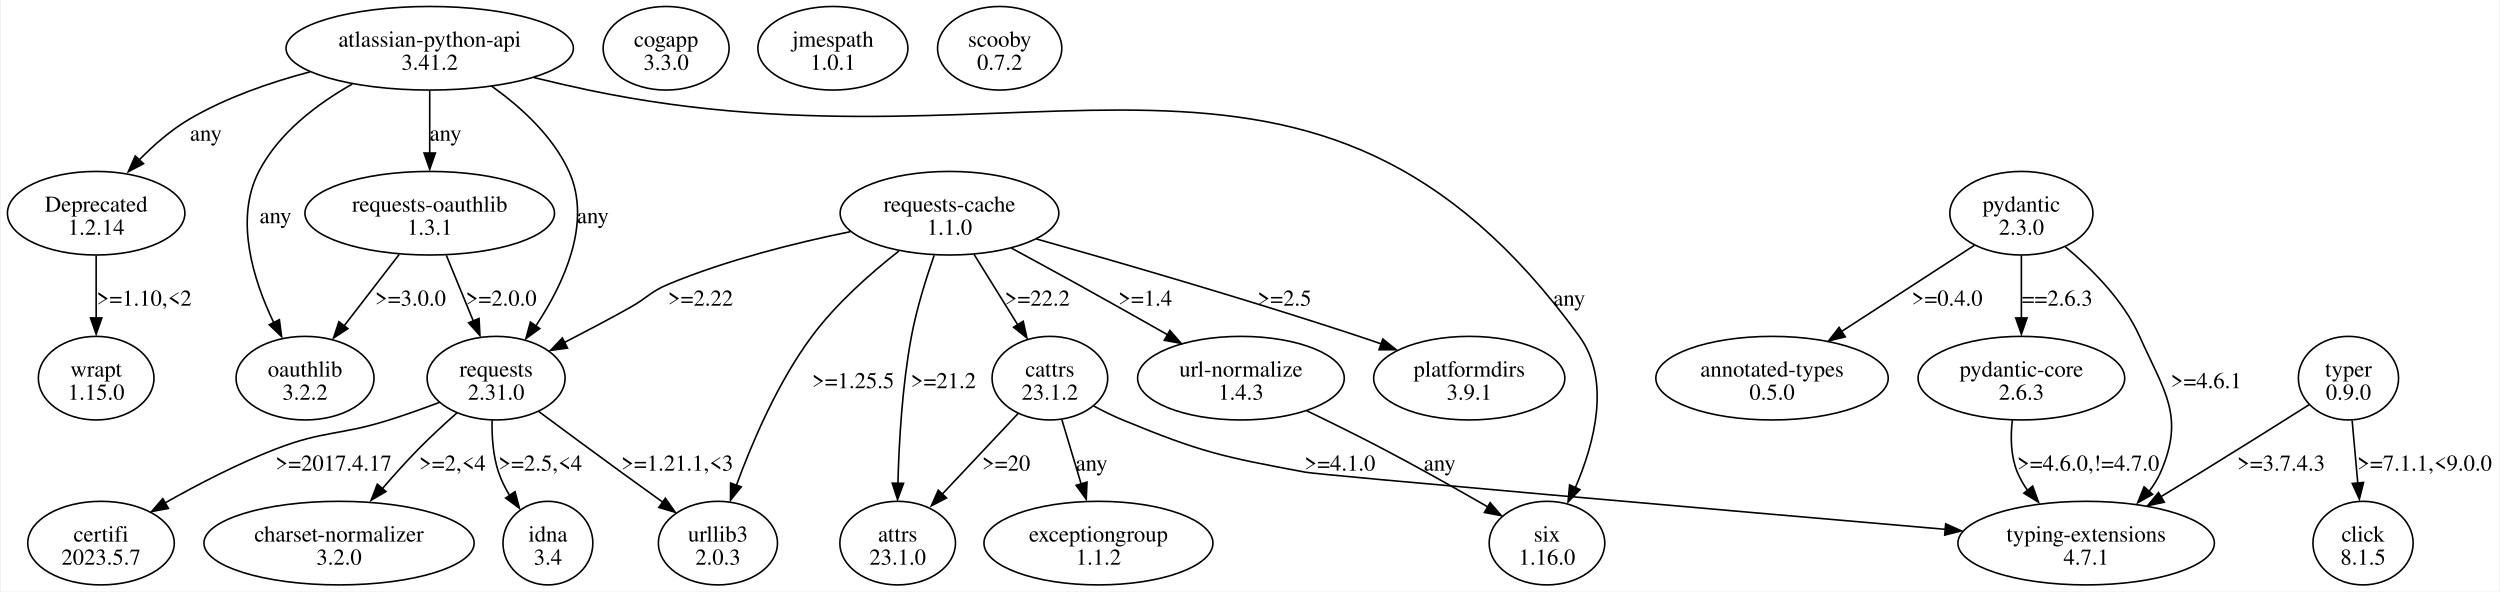
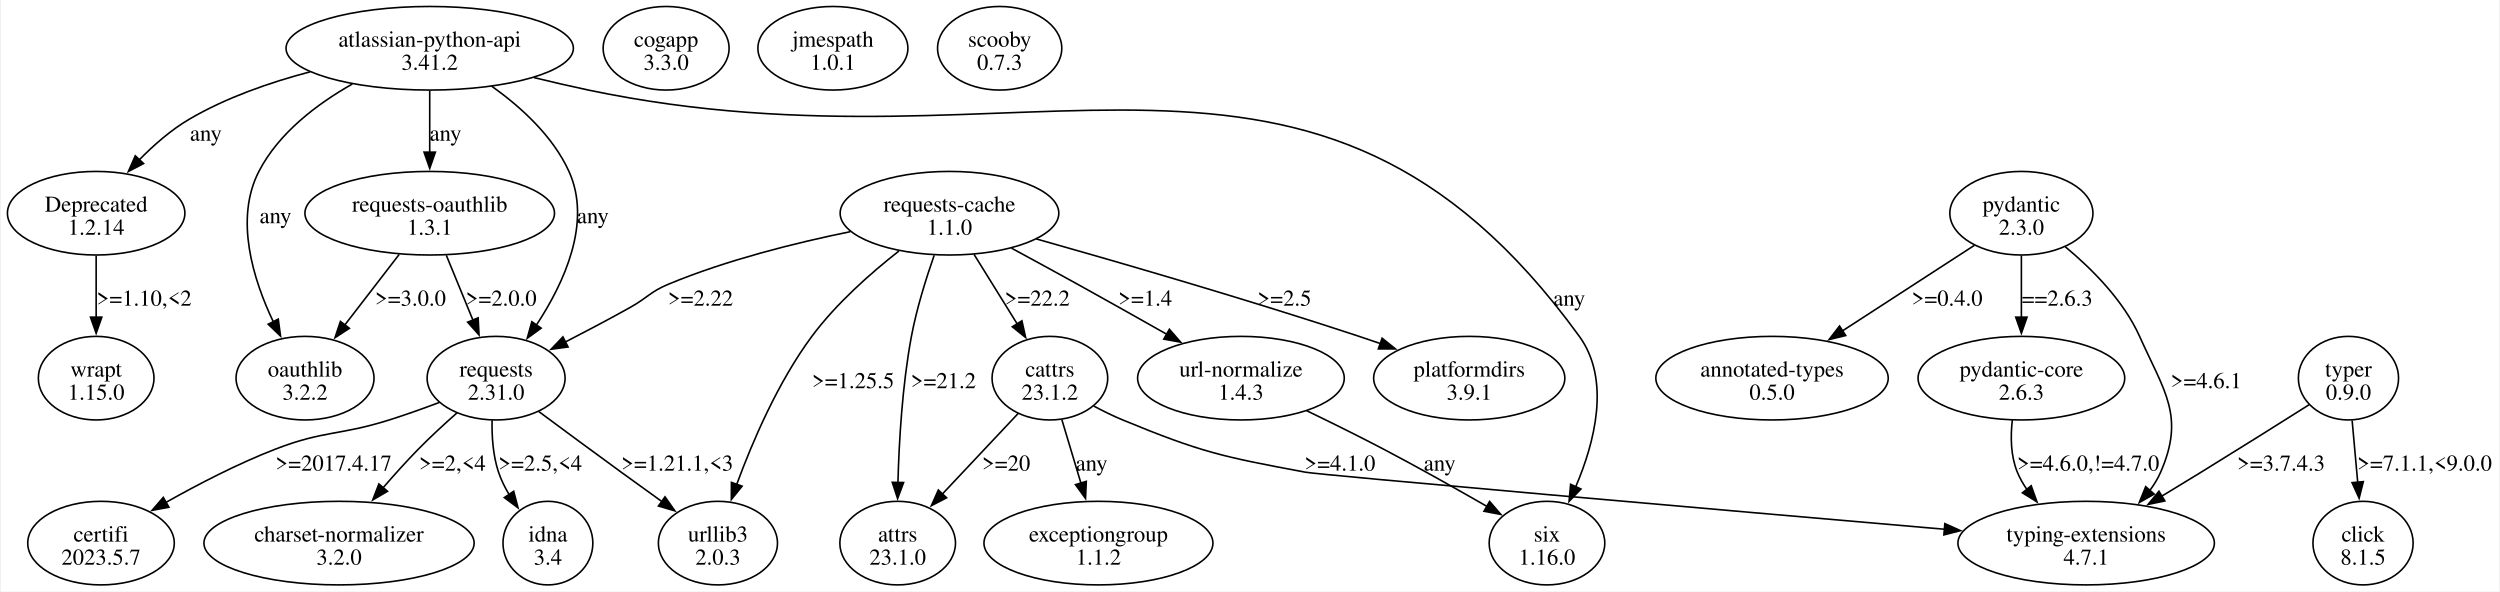
<svg xmlns="http://www.w3.org/2000/svg" width="1543pt" height="365pt" viewBox="0.00 0.00 1542.80 365.23">
  <g id="graph0" class="graph" transform="scale(1 1) rotate(0) translate(4 361.23)">
    <polygon fill="white" stroke="none" points="-4,4 -4,-361.23 1538.8,-361.23 1538.8,4 -4,4" />
    <g id="node1" class="node">
      <ellipse fill="none" stroke="black" cx="260.8" cy="-331.42" rx="88.74" ry="25.81" />
      <text text-anchor="middle" x="260.8" y="-332.37" font-family="Times,serif" font-size="14.00">atlassian-python-api</text>
      <text text-anchor="middle" x="260.8" y="-318.12" font-family="Times,serif" font-size="14.00">3.41.2</text>
    </g>
    <g id="node2" class="node">
      <ellipse fill="none" stroke="black" cx="54.8" cy="-229.55" rx="54.8" ry="25.81" />
      <text text-anchor="middle" x="54.8" y="-230.5" font-family="Times,serif" font-size="14.00">Deprecated</text>
      <text text-anchor="middle" x="54.8" y="-216.25" font-family="Times,serif" font-size="14.00">1.2.14</text>
    </g>
    <g id="edge1" class="edge">
-       <path fill="none" stroke="black" d="M186.83,-316.84C162.05,-310.32 134.97,-300.92 112.3,-287.61 100.95,-280.94 90.22,-271.52 81.16,-262.26" />
-       <polygon fill="black" stroke="black" points="84.05,-260.15 74.67,-255.22 78.93,-264.92 84.05,-260.15" />
+       <path fill="none" stroke="black" d="M186.83,-316.84C162.05,-310.32 134.97,-300.92 112.3,-287.61 101.07,-281.01 90.43,-271.71 81.44,-262.54" />
+       <polygon fill="black" stroke="black" points="84.09,-260.24 74.7,-255.33 78.97,-265.02 84.09,-260.24" />
      <text text-anchor="middle" x="122.55" y="-274.31" font-family="Times,serif" font-size="14.00">any</text>
    </g>
    <g id="node3" class="node">
      <ellipse fill="none" stroke="black" cx="301.8" cy="-127.68" rx="42.6" ry="25.81" />
      <text text-anchor="middle" x="301.8" y="-128.63" font-family="Times,serif" font-size="14.00">requests</text>
      <text text-anchor="middle" x="301.8" y="-114.38" font-family="Times,serif" font-size="14.00">2.31.0</text>
    </g>
    <g id="edge2" class="edge">
-       <path fill="none" stroke="black" d="M299.05,-308.02C317.12,-295.15 336.88,-277.19 346.8,-255.36 361.16,-223.75 343.65,-186.11 326.45,-160.12" />
-       <polygon fill="black" stroke="black" points="328.76,-158.32 320.18,-152.1 323.01,-162.31 328.76,-158.32" />
+       <path fill="none" stroke="black" d="M299.05,-308.02C317.12,-295.15 336.88,-277.19 346.8,-255.36 361.1,-223.89 343.8,-186.44 326.67,-160.46" />
+       <polygon fill="black" stroke="black" points="329.62,-158.57 321.05,-152.34 323.87,-162.56 329.62,-158.57" />
      <text text-anchor="middle" x="361.55" y="-223.37" font-family="Times,serif" font-size="14.00">any</text>
    </g>
    <g id="node4" class="node">
      <ellipse fill="none" stroke="black" cx="950.8" cy="-25.81" rx="35.71" ry="25.81" />
      <text text-anchor="middle" x="950.8" y="-26.76" font-family="Times,serif" font-size="14.00">six</text>
      <text text-anchor="middle" x="950.8" y="-12.51" font-family="Times,serif" font-size="14.00">1.16.0</text>
    </g>
    <g id="edge3" class="edge">
-       <path fill="none" stroke="black" d="M325.2,-313.31C336.37,-310.58 347.89,-307.9 358.8,-305.61 633.1,-248.02 806.22,-380.35 970.8,-153.49 990.39,-126.48 980.19,-87.68 968.37,-60.15" />
-       <polygon fill="black" stroke="black" points="971.16,-58.84 963.82,-51.2 964.79,-61.75 971.16,-58.84" />
+       <path fill="none" stroke="black" d="M325.2,-313.31C336.37,-310.58 347.89,-307.9 358.8,-305.61 633.1,-248.02 806.22,-380.35 970.8,-153.49 990.31,-126.6 980.28,-88.03 968.53,-60.52" />
+       <polygon fill="black" stroke="black" points="971.78,-59.22 964.44,-51.58 965.41,-62.13 971.78,-59.22" />
      <text text-anchor="middle" x="964.55" y="-172.44" font-family="Times,serif" font-size="14.00">any</text>
    </g>
    <g id="node5" class="node">
      <ellipse fill="none" stroke="black" cx="183.8" cy="-127.68" rx="42.6" ry="25.81" />
      <text text-anchor="middle" x="183.8" y="-128.63" font-family="Times,serif" font-size="14.00">oauthlib</text>
      <text text-anchor="middle" x="183.8" y="-114.38" font-family="Times,serif" font-size="14.00">3.2.2</text>
    </g>
    <g id="edge4" class="edge">
-       <path fill="none" stroke="black" d="M213.03,-309.36C191.22,-297.02 167.56,-279.13 155.3,-255.36 140.09,-225.87 151.79,-188.41 164.49,-161.9" />
-       <polygon fill="black" stroke="black" points="167.95,-163.81 169.35,-153.31 161.71,-160.65 167.95,-163.81" />
+       <path fill="none" stroke="black" d="M213.03,-309.36C191.22,-297.02 167.56,-279.13 155.3,-255.36 140.16,-226 151.69,-188.74 164.32,-162.25" />
+       <polygon fill="black" stroke="black" points="167.27,-164.16 168.67,-153.66 161.03,-161 167.27,-164.16" />
      <text text-anchor="middle" x="165.55" y="-223.37" font-family="Times,serif" font-size="14.00">any</text>
    </g>
    <g id="node6" class="node">
      <ellipse fill="none" stroke="black" cx="260.8" cy="-229.55" rx="77.07" ry="25.81" />
      <text text-anchor="middle" x="260.8" y="-230.5" font-family="Times,serif" font-size="14.00">requests-oauthlib</text>
      <text text-anchor="middle" x="260.8" y="-216.25" font-family="Times,serif" font-size="14.00">1.3.1</text>
    </g>
    <g id="edge5" class="edge">
-       <path fill="none" stroke="black" d="M260.8,-305.21C260.8,-293.51 260.8,-279.37 260.8,-266.56" />
-       <polygon fill="black" stroke="black" points="264.3,-266.74 260.8,-256.74 257.3,-266.74 264.3,-266.74" />
+       <path fill="none" stroke="black" d="M260.8,-305.21C260.8,-293.62 260.8,-279.65 260.8,-266.95" />
+       <polygon fill="black" stroke="black" points="264.3,-267.25 260.8,-257.25 257.3,-267.25 264.3,-267.25" />
      <text text-anchor="middle" x="270.55" y="-274.31" font-family="Times,serif" font-size="14.00">any</text>
    </g>
    <g id="node11" class="node">
      <ellipse fill="none" stroke="black" cx="54.8" cy="-127.68" rx="35.71" ry="25.81" />
      <text text-anchor="middle" x="54.8" y="-128.63" font-family="Times,serif" font-size="14.00">wrapt</text>
      <text text-anchor="middle" x="54.8" y="-114.38" font-family="Times,serif" font-size="14.00">1.15.0</text>
    </g>
    <g id="edge12" class="edge">
-       <path fill="none" stroke="black" d="M54.8,-203.35C54.8,-191.64 54.8,-177.5 54.8,-164.69" />
-       <polygon fill="black" stroke="black" points="58.3,-164.87 54.8,-154.87 51.3,-164.87 58.3,-164.87" />
+       <path fill="none" stroke="black" d="M54.8,-203.35C54.8,-191.75 54.8,-177.79 54.8,-165.08" />
+       <polygon fill="black" stroke="black" points="58.3,-165.38 54.8,-155.38 51.3,-165.38 58.3,-165.38" />
      <text text-anchor="middle" x="84.43" y="-172.44" font-family="Times,serif" font-size="14.00">&gt;=1.10,&lt;2</text>
    </g>
    <g id="node7" class="node">
      <ellipse fill="none" stroke="black" cx="204.8" cy="-25.81" rx="83.44" ry="25.81" />
      <text text-anchor="middle" x="204.8" y="-26.76" font-family="Times,serif" font-size="14.00">charset-normalizer</text>
      <text text-anchor="middle" x="204.8" y="-12.51" font-family="Times,serif" font-size="14.00">3.2.0</text>
    </g>
    <g id="edge8" class="edge">
-       <path fill="none" stroke="black" d="M277.79,-106.38C269.94,-99.45 261.31,-91.52 253.8,-83.87 246.33,-76.26 238.65,-67.7 231.64,-59.57" />
-       <polygon fill="black" stroke="black" points="233.76,-57.67 224.62,-52.31 228.43,-62.2 233.76,-57.67" />
+       <path fill="none" stroke="black" d="M277.79,-106.38C269.94,-99.45 261.31,-91.52 253.8,-83.87 246.41,-76.34 238.81,-67.88 231.86,-59.83" />
+       <polygon fill="black" stroke="black" points="234.74,-57.82 225.6,-52.47 229.41,-62.35 234.74,-57.82" />
      <text text-anchor="middle" x="274.8" y="-70.57" font-family="Times,serif" font-size="14.00">&gt;=2,&lt;4</text>
    </g>
    <g id="node8" class="node">
      <ellipse fill="none" stroke="black" cx="333.8" cy="-25.81" rx="27.75" ry="25.81" />
      <text text-anchor="middle" x="333.8" y="-26.76" font-family="Times,serif" font-size="14.00">idna</text>
      <text text-anchor="middle" x="333.8" y="-12.51" font-family="Times,serif" font-size="14.00">3.4</text>
    </g>
    <g id="edge9" class="edge">
-       <path fill="none" stroke="black" d="M299.32,-101.69C299.11,-91.51 299.91,-79.77 303.3,-69.62 304.95,-64.69 307.38,-59.83 310.15,-55.25" />
-       <polygon fill="black" stroke="black" points="313.49,-57.58 316.21,-47.34 307.69,-53.65 313.49,-57.58" />
+       <path fill="none" stroke="black" d="M299.32,-101.69C299.11,-91.51 299.91,-79.77 303.3,-69.62 304.91,-64.82 307.25,-60.08 309.94,-55.62" />
+       <polygon fill="black" stroke="black" points="312.66,-57.84 315.36,-47.59 306.86,-53.92 312.66,-57.84" />
      <text text-anchor="middle" x="329.05" y="-70.57" font-family="Times,serif" font-size="14.00">&gt;=2.5,&lt;4</text>
    </g>
    <g id="node9" class="node">
      <ellipse fill="none" stroke="black" cx="438.8" cy="-25.81" rx="36.77" ry="25.81" />
      <text text-anchor="middle" x="438.8" y="-26.76" font-family="Times,serif" font-size="14.00">urllib3</text>
      <text text-anchor="middle" x="438.8" y="-12.51" font-family="Times,serif" font-size="14.00">2.0.3</text>
    </g>
    <g id="edge10" class="edge">
-       <path fill="none" stroke="black" d="M328.19,-107.04C343.08,-95.99 362.06,-81.98 379.05,-69.62 387.31,-63.61 396.25,-57.17 404.63,-51.16" />
-       <polygon fill="black" stroke="black" points="406.35,-53.52 412.45,-44.85 402.28,-47.82 406.35,-53.52" />
+       <path fill="none" stroke="black" d="M328.19,-107.04C343.08,-95.99 362.06,-81.98 379.05,-69.62 387.14,-63.74 395.87,-57.45 404.09,-51.55" />
+       <polygon fill="black" stroke="black" points="406.12,-54.4 412.22,-45.73 402.05,-48.71 406.12,-54.4" />
      <text text-anchor="middle" x="413.68" y="-70.57" font-family="Times,serif" font-size="14.00">&gt;=1.21.1,&lt;3</text>
    </g>
    <g id="node10" class="node">
      <ellipse fill="none" stroke="black" cx="57.8" cy="-25.81" rx="45.25" ry="25.81" />
      <text text-anchor="middle" x="57.8" y="-26.76" font-family="Times,serif" font-size="14.00">certifi</text>
      <text text-anchor="middle" x="57.8" y="-12.51" font-family="Times,serif" font-size="14.00">2023.5.7</text>
    </g>
    <g id="edge11" class="edge">
-       <path fill="none" stroke="black" d="M266.77,-112.7C256.83,-108.96 245.96,-105.07 235.8,-101.87 205.06,-92.18 195.61,-95.49 165.55,-83.87 142.14,-74.82 117.29,-61.91 97.37,-50.65" />
-       <polygon fill="black" stroke="black" points="99.42,-47.23 89.01,-45.29 95.94,-53.3 99.42,-47.23" />
+       <path fill="none" stroke="black" d="M266.77,-112.7C256.83,-108.96 245.96,-105.07 235.8,-101.87 205.06,-92.18 195.61,-95.49 165.55,-83.87 142.35,-74.9 117.74,-62.14 97.91,-50.96" />
+       <polygon fill="black" stroke="black" points="99.74,-47.97 89.32,-46.04 96.26,-54.05 99.74,-47.97" />
      <text text-anchor="middle" x="201.43" y="-70.57" font-family="Times,serif" font-size="14.00">&gt;=2017.4.17</text>
    </g>
    <g id="edge7" class="edge">
-       <path fill="none" stroke="black" d="M271.04,-203.6C276.11,-191.27 282.3,-176.18 287.79,-162.79" />
-       <polygon fill="black" stroke="black" points="291.27,-164.54 291.83,-153.96 284.8,-161.88 291.27,-164.54" />
+       <path fill="none" stroke="black" d="M271.04,-203.6C276.01,-191.51 282.06,-176.77 287.47,-163.58" />
+       <polygon fill="black" stroke="black" points="290.7,-164.94 291.26,-154.36 284.22,-162.28 290.7,-164.94" />
      <text text-anchor="middle" x="304.93" y="-172.44" font-family="Times,serif" font-size="14.00">&gt;=2.0.0</text>
    </g>
    <g id="edge6" class="edge">
-       <path fill="none" stroke="black" d="M241.96,-204.12C231.71,-190.82 218.92,-174.23 207.95,-160" />
-       <polygon fill="black" stroke="black" points="210.26,-158.27 201.39,-152.49 204.72,-162.54 210.26,-158.27" />
+       <path fill="none" stroke="black" d="M241.96,-204.12C231.81,-190.95 219.16,-174.54 208.26,-160.4" />
+       <polygon fill="black" stroke="black" points="211.19,-158.47 202.31,-152.69 205.65,-162.74 211.19,-158.47" />
      <text text-anchor="middle" x="248.93" y="-172.44" font-family="Times,serif" font-size="14.00">&gt;=3.0.0</text>
    </g>
    <g id="node12" class="node">
      <ellipse fill="none" stroke="black" cx="406.8" cy="-331.42" rx="38.89" ry="25.81" />
      <text text-anchor="middle" x="406.8" y="-332.37" font-family="Times,serif" font-size="14.00">cogapp</text>
      <text text-anchor="middle" x="406.8" y="-318.12" font-family="Times,serif" font-size="14.00">3.3.0</text>
    </g>
    <g id="node13" class="node">
      <ellipse fill="none" stroke="black" cx="509.8" cy="-331.42" rx="46.32" ry="25.81" />
      <text text-anchor="middle" x="509.8" y="-332.37" font-family="Times,serif" font-size="14.00">jmespath</text>
      <text text-anchor="middle" x="509.8" y="-318.12" font-family="Times,serif" font-size="14.00">1.0.1</text>
    </g>
    <g id="node14" class="node">
      <ellipse fill="none" stroke="black" cx="1243.8" cy="-229.55" rx="44.19" ry="25.81" />
      <text text-anchor="middle" x="1243.8" y="-230.5" font-family="Times,serif" font-size="14.00">pydantic</text>
      <text text-anchor="middle" x="1243.8" y="-216.25" font-family="Times,serif" font-size="14.00">2.3.0</text>
    </g>
    <g id="node15" class="node">
      <ellipse fill="none" stroke="black" cx="1089.8" cy="-127.68" rx="71.77" ry="25.81" />
      <text text-anchor="middle" x="1089.8" y="-128.63" font-family="Times,serif" font-size="14.00">annotated-types</text>
      <text text-anchor="middle" x="1089.8" y="-114.38" font-family="Times,serif" font-size="14.00">0.5.0</text>
    </g>
    <g id="edge13" class="edge">
-       <path fill="none" stroke="black" d="M1214.83,-209.76C1191.69,-194.75 1158.9,-173.49 1132.7,-156.5" />
-       <polygon fill="black" stroke="black" points="1135.03,-153.19 1124.74,-150.69 1131.22,-159.06 1135.03,-153.19" />
+       <path fill="none" stroke="black" d="M1214.83,-209.76C1191.89,-194.88 1159.47,-173.86 1133.39,-156.95" />
+       <polygon fill="black" stroke="black" points="1135.3,-154.01 1125.01,-151.51 1131.49,-159.89 1135.3,-154.01" />
      <text text-anchor="middle" x="1197.93" y="-172.44" font-family="Times,serif" font-size="14.00">&gt;=0.4.0</text>
    </g>
    <g id="node16" class="node">
      <ellipse fill="none" stroke="black" cx="1243.8" cy="-127.68" rx="63.82" ry="25.81" />
      <text text-anchor="middle" x="1243.8" y="-128.63" font-family="Times,serif" font-size="14.00">pydantic-core</text>
      <text text-anchor="middle" x="1243.8" y="-114.38" font-family="Times,serif" font-size="14.00">2.6.3</text>
    </g>
    <g id="edge14" class="edge">
-       <path fill="none" stroke="black" d="M1243.8,-203.35C1243.8,-191.64 1243.8,-177.5 1243.8,-164.69" />
-       <polygon fill="black" stroke="black" points="1247.3,-164.87 1243.8,-154.87 1240.3,-164.87 1247.3,-164.87" />
+       <path fill="none" stroke="black" d="M1243.8,-203.35C1243.8,-191.75 1243.8,-177.79 1243.8,-165.08" />
+       <polygon fill="black" stroke="black" points="1247.3,-165.38 1243.8,-155.38 1240.3,-165.38 1247.3,-165.38" />
      <text text-anchor="middle" x="1265.93" y="-172.44" font-family="Times,serif" font-size="14.00">==2.6.3</text>
    </g>
    <g id="node17" class="node">
      <ellipse fill="none" stroke="black" cx="1283.8" cy="-25.81" rx="79.2" ry="25.81" />
      <text text-anchor="middle" x="1283.8" y="-26.76" font-family="Times,serif" font-size="14.00">typing-extensions</text>
      <text text-anchor="middle" x="1283.8" y="-12.51" font-family="Times,serif" font-size="14.00">4.7.1</text>
    </g>
    <g id="edge15" class="edge">
-       <path fill="none" stroke="black" d="M1270.94,-208.79C1287.29,-195.23 1306.82,-175.71 1316.8,-153.49 1332.25,-119.08 1344.86,-104.2 1329.8,-69.62 1327.99,-65.46 1325.55,-61.51 1322.73,-57.83" />
-       <polygon fill="black" stroke="black" points="1324.84,-55.93 1315.61,-50.73 1319.58,-60.55 1324.84,-55.93" />
+       <path fill="none" stroke="black" d="M1270.94,-208.79C1287.29,-195.23 1306.82,-175.71 1316.8,-153.49 1332.25,-119.08 1344.86,-104.2 1329.8,-69.62 1328.04,-65.57 1325.68,-61.73 1322.97,-58.14" />
+       <polygon fill="black" stroke="black" points="1325.82,-56.09 1316.6,-50.87 1320.56,-60.7 1325.82,-56.09" />
      <text text-anchor="middle" x="1357.93" y="-121.5" font-family="Times,serif" font-size="14.00">&gt;=4.6.1</text>
    </g>
    <g id="edge16" class="edge">
-       <path fill="none" stroke="black" d="M1238.2,-101.73C1237.02,-91.44 1237.18,-79.61 1241.3,-69.62 1242.92,-65.7 1245.08,-61.95 1247.58,-58.41" />
-       <polygon fill="black" stroke="black" points="1250.77,-61.05 1254.38,-51.09 1245.34,-56.63 1250.77,-61.05" />
+       <path fill="none" stroke="black" d="M1238.2,-101.73C1237.02,-91.44 1237.18,-79.61 1241.3,-69.62 1242.82,-65.92 1244.84,-62.38 1247.16,-59.02" />
+       <polygon fill="black" stroke="black" points="1249.86,-61.25 1253.43,-51.27 1244.42,-56.85 1249.86,-61.25" />
      <text text-anchor="middle" x="1285.05" y="-70.57" font-family="Times,serif" font-size="14.00">&gt;=4.6.0,!=4.7.0</text>
    </g>
    <g id="node18" class="node">
      <ellipse fill="none" stroke="black" cx="581.8" cy="-229.55" rx="67.53" ry="25.81" />
      <text text-anchor="middle" x="581.8" y="-230.5" font-family="Times,serif" font-size="14.00">requests-cache</text>
      <text text-anchor="middle" x="581.8" y="-216.25" font-family="Times,serif" font-size="14.00">1.1.0</text>
    </g>
    <g id="edge20" class="edge">
-       <path fill="none" stroke="black" d="M520.54,-218.15C486.66,-211.25 444.26,-200.67 408.3,-185.74 397.02,-181.05 395.46,-177.46 384.8,-171.49 371.73,-164.16 357.27,-156.55 344.14,-149.8" />
-       <polygon fill="black" stroke="black" points="345.9,-146.26 335.4,-144.84 342.72,-152.5 345.9,-146.26" />
+       <path fill="none" stroke="black" d="M520.54,-218.15C486.66,-211.25 444.26,-200.67 408.3,-185.74 397.02,-181.05 395.46,-177.46 384.8,-171.49 371.85,-164.23 357.55,-156.7 344.52,-150" />
+       <polygon fill="black" stroke="black" points="346.24,-146.95 335.75,-145.52 343.06,-153.19 346.24,-146.95" />
      <text text-anchor="middle" x="428.05" y="-172.44" font-family="Times,serif" font-size="14.00">&gt;=2.22</text>
    </g>
    <g id="edge22" class="edge">
-       <path fill="none" stroke="black" d="M550.56,-206.19C533.07,-192.49 511.82,-173.72 496.8,-153.49 475.8,-125.19 459.92,-88.08 450.14,-61.35" />
-       <polygon fill="black" stroke="black" points="453.21,-60.55 446.56,-52.3 446.61,-62.9 453.21,-60.55" />
+       <path fill="none" stroke="black" d="M550.56,-206.19C533.07,-192.49 511.82,-173.72 496.8,-153.49 475.99,-125.44 460.21,-88.74 450.4,-62.06" />
+       <polygon fill="black" stroke="black" points="453.72,-60.97 447.07,-52.73 447.13,-63.32 453.72,-60.97" />
      <text text-anchor="middle" x="522.3" y="-121.5" font-family="Times,serif" font-size="14.00">&gt;=1.25.5</text>
    </g>
    <g id="node19" class="node">
      <ellipse fill="none" stroke="black" cx="549.8" cy="-25.81" rx="35.71" ry="25.81" />
      <text text-anchor="middle" x="549.8" y="-26.76" font-family="Times,serif" font-size="14.00">attrs</text>
      <text text-anchor="middle" x="549.8" y="-12.51" font-family="Times,serif" font-size="14.00">23.1.0</text>
    </g>
    <g id="edge17" class="edge">
-       <path fill="none" stroke="black" d="M572.35,-203.56C567.3,-189.14 561.49,-170.53 558.3,-153.49 552.61,-123.1 550.6,-87.99 549.95,-62.45" />
-       <polygon fill="black" stroke="black" points="553.44,-62.72 549.74,-52.79 546.44,-62.85 553.44,-62.72" />
+       <path fill="none" stroke="black" d="M572.35,-203.56C567.3,-189.14 561.49,-170.53 558.3,-153.49 552.66,-123.38 550.64,-88.62 549.97,-63.14" />
+       <polygon fill="black" stroke="black" points="553.47,-63.23 549.77,-53.3 546.47,-63.37 553.47,-63.23" />
      <text text-anchor="middle" x="578.05" y="-121.5" font-family="Times,serif" font-size="14.00">&gt;=21.2</text>
    </g>
    <g id="node20" class="node">
      <ellipse fill="none" stroke="black" cx="643.8" cy="-127.68" rx="35.71" ry="25.81" />
      <text text-anchor="middle" x="643.8" y="-128.63" font-family="Times,serif" font-size="14.00">cattrs</text>
      <text text-anchor="middle" x="643.8" y="-114.38" font-family="Times,serif" font-size="14.00">23.1.2</text>
    </g>
    <g id="edge18" class="edge">
-       <path fill="none" stroke="black" d="M596.97,-204.12C605.07,-191.07 615.13,-174.86 623.86,-160.8" />
-       <polygon fill="black" stroke="black" points="627.34,-162.83 629.64,-152.49 621.39,-159.14 627.34,-162.83" />
+       <path fill="none" stroke="black" d="M596.97,-204.12C604.99,-191.2 614.94,-175.17 623.6,-161.21" />
+       <polygon fill="black" stroke="black" points="626.54,-163.12 628.84,-152.77 620.59,-159.42 626.54,-163.12" />
      <text text-anchor="middle" x="636.05" y="-172.44" font-family="Times,serif" font-size="14.00">&gt;=22.2</text>
    </g>
    <g id="node21" class="node">
      <ellipse fill="none" stroke="black" cx="902.8" cy="-127.68" rx="59.04" ry="25.81" />
      <text text-anchor="middle" x="902.8" y="-128.63" font-family="Times,serif" font-size="14.00">platformdirs</text>
      <text text-anchor="middle" x="902.8" y="-114.38" font-family="Times,serif" font-size="14.00">3.9.1</text>
    </g>
    <g id="edge19" class="edge">
-       <path fill="none" stroke="black" d="M635.4,-213.68C686.82,-199.17 766.5,-176.05 834.8,-153.49 839.28,-152.01 843.92,-150.42 848.56,-148.81" />
-       <polygon fill="black" stroke="black" points="849.42,-151.86 857.68,-145.22 847.08,-145.26 849.42,-151.86" />
+       <path fill="none" stroke="black" d="M635.4,-213.68C686.82,-199.17 766.5,-176.05 834.8,-153.49 839.16,-152.05 843.67,-150.51 848.18,-148.94" />
+       <polygon fill="black" stroke="black" points="848.99,-152.36 857.25,-145.73 846.66,-145.76 848.99,-152.36" />
      <text text-anchor="middle" x="788.68" y="-172.44" font-family="Times,serif" font-size="14.00">&gt;=2.5</text>
    </g>
    <g id="node22" class="node">
      <ellipse fill="none" stroke="black" cx="761.8" cy="-127.68" rx="63.82" ry="25.81" />
      <text text-anchor="middle" x="761.8" y="-128.63" font-family="Times,serif" font-size="14.00">url-normalize</text>
      <text text-anchor="middle" x="761.8" y="-114.38" font-family="Times,serif" font-size="14.00">1.4.3</text>
    </g>
    <g id="edge21" class="edge">
-       <path fill="none" stroke="black" d="M620.05,-208C633.01,-200.98 647.56,-193.06 660.8,-185.74 679.09,-175.62 699.15,-164.33 716.54,-154.47" />
-       <polygon fill="black" stroke="black" points="717.92,-157.15 724.89,-149.17 714.47,-151.06 717.92,-157.15" />
+       <path fill="none" stroke="black" d="M620.05,-208C633.01,-200.98 647.56,-193.06 660.8,-185.74 678.92,-175.71 698.78,-164.53 716.05,-154.75" />
+       <polygon fill="black" stroke="black" points="717.61,-157.89 724.58,-149.91 714.15,-151.8 717.61,-157.89" />
      <text text-anchor="middle" x="702.68" y="-172.44" font-family="Times,serif" font-size="14.00">&gt;=1.4</text>
    </g>
    <g id="edge26" class="edge">
-       <path fill="none" stroke="black" d="M670.92,-110.45C676.71,-107.35 682.86,-104.32 688.8,-101.87 736.98,-81.99 750.31,-79.13 801.55,-69.62 811.14,-67.84 1060.63,-46.11 1196.89,-34.31" />
-       <polygon fill="black" stroke="black" points="1197.04,-37.73 1206.7,-33.38 1196.44,-30.75 1197.04,-37.73" />
+       <path fill="none" stroke="black" d="M670.92,-110.45C676.71,-107.35 682.86,-104.32 688.8,-101.87 736.98,-81.99 750.31,-79.13 801.55,-69.62 811.13,-67.84 1060.13,-46.15 1196.48,-34.35" />
+       <polygon fill="black" stroke="black" points="1196.53,-37.86 1206.2,-33.51 1195.93,-30.88 1196.53,-37.86" />
      <text text-anchor="middle" x="822.93" y="-70.57" font-family="Times,serif" font-size="14.00">&gt;=4.1.0</text>
    </g>
    <g id="edge24" class="edge">
-       <path fill="none" stroke="black" d="M624.32,-105.99C610.55,-91.35 591.91,-71.55 576.72,-55.41" />
-       <polygon fill="black" stroke="black" points="579.98,-53.7 570.58,-48.82 574.88,-58.5 579.98,-53.7" />
+       <path fill="none" stroke="black" d="M624.32,-105.99C610.68,-91.49 592.25,-71.91 577.14,-55.85" />
+       <polygon fill="black" stroke="black" points="580.02,-53.8 570.61,-48.92 574.92,-58.6 580.02,-53.8" />
      <text text-anchor="middle" x="616.8" y="-70.57" font-family="Times,serif" font-size="14.00">&gt;=20</text>
    </g>
    <g id="node23" class="node">
      <ellipse fill="none" stroke="black" cx="673.8" cy="-25.81" rx="70.71" ry="25.81" />
      <text text-anchor="middle" x="673.8" y="-26.76" font-family="Times,serif" font-size="14.00">exceptiongroup</text>
      <text text-anchor="middle" x="673.8" y="-12.51" font-family="Times,serif" font-size="14.00">1.1.2</text>
    </g>
    <g id="edge25" class="edge">
-       <path fill="none" stroke="black" d="M651.22,-101.99C654.83,-89.96 659.24,-75.27 663.2,-62.08" />
-       <polygon fill="black" stroke="black" points="666.74,-63.49 666.26,-52.91 660.03,-61.48 666.74,-63.49" />
+       <path fill="none" stroke="black" d="M651.22,-101.99C654.76,-90.2 659.07,-75.85 662.97,-62.87" />
+       <polygon fill="black" stroke="black" points="666.3,-63.94 665.83,-53.36 659.6,-61.93 666.3,-63.94" />
      <text text-anchor="middle" x="669.55" y="-70.57" font-family="Times,serif" font-size="14.00">any</text>
    </g>
    <g id="edge23" class="edge">
-       <path fill="none" stroke="black" d="M802.37,-107.59C817.37,-100.36 834.46,-91.92 849.8,-83.87 871.36,-72.55 895.09,-59.19 914.13,-48.25" />
-       <polygon fill="black" stroke="black" points="915.71,-50.8 922.62,-42.77 912.21,-44.74 915.71,-50.8" />
+       <path fill="none" stroke="black" d="M802.37,-107.59C817.37,-100.36 834.46,-91.92 849.8,-83.87 871.26,-72.6 894.87,-59.31 913.86,-48.4" />
+       <polygon fill="black" stroke="black" points="915.39,-51.56 922.31,-43.52 911.89,-45.49 915.39,-51.56" />
      <text text-anchor="middle" x="884.55" y="-70.57" font-family="Times,serif" font-size="14.00">any</text>
    </g>
    <g id="node24" class="node">
      <ellipse fill="none" stroke="black" cx="612.8" cy="-331.42" rx="38.36" ry="25.81" />
      <text text-anchor="middle" x="612.8" y="-332.37" font-family="Times,serif" font-size="14.00">scooby</text>
-       <text text-anchor="middle" x="612.8" y="-318.12" font-family="Times,serif" font-size="14.00">0.7.2</text>
+       <text text-anchor="middle" x="612.8" y="-318.12" font-family="Times,serif" font-size="14.00">0.7.3</text>
    </g>
    <g id="node25" class="node">
      <ellipse fill="none" stroke="black" cx="1445.8" cy="-127.68" rx="30.94" ry="25.81" />
      <text text-anchor="middle" x="1445.8" y="-128.63" font-family="Times,serif" font-size="14.00">typer</text>
      <text text-anchor="middle" x="1445.8" y="-114.38" font-family="Times,serif" font-size="14.00">0.9.0</text>
    </g>
    <g id="edge28" class="edge">
-       <path fill="none" stroke="black" d="M1421.54,-111.31C1403.25,-99.75 1377.52,-83.59 1354.8,-69.62 1346.78,-64.69 1338.23,-59.48 1329.94,-54.47" />
-       <polygon fill="black" stroke="black" points="1332.1,-51.08 1321.73,-48.91 1328.48,-57.07 1332.1,-51.08" />
+       <path fill="none" stroke="black" d="M1421.54,-111.31C1403.25,-99.75 1377.52,-83.59 1354.8,-69.62 1346.96,-64.79 1338.6,-59.71 1330.47,-54.79" />
+       <polygon fill="black" stroke="black" points="1332.39,-51.86 1322.02,-49.69 1328.77,-57.85 1332.39,-51.86" />
      <text text-anchor="middle" x="1404.18" y="-70.57" font-family="Times,serif" font-size="14.00">&gt;=3.7.4.3</text>
    </g>
    <g id="node26" class="node">
      <ellipse fill="none" stroke="black" cx="1454.8" cy="-25.81" rx="30.94" ry="25.81" />
      <text text-anchor="middle" x="1454.8" y="-26.76" font-family="Times,serif" font-size="14.00">click</text>
      <text text-anchor="middle" x="1454.8" y="-12.51" font-family="Times,serif" font-size="14.00">8.1.5</text>
    </g>
    <g id="edge27" class="edge">
-       <path fill="none" stroke="black" d="M1448.07,-101.48C1449.13,-89.77 1450.4,-75.63 1451.56,-62.82" />
-       <polygon fill="black" stroke="black" points="1455.12,-63.28 1452.53,-53 1448.15,-62.65 1455.12,-63.28" />
+       <path fill="none" stroke="black" d="M1448.07,-101.48C1449.12,-89.89 1450.38,-75.92 1451.52,-63.21" />
+       <polygon fill="black" stroke="black" points="1454.98,-63.78 1452.39,-53.51 1448.01,-63.16 1454.98,-63.78" />
      <text text-anchor="middle" x="1492.8" y="-70.57" font-family="Times,serif" font-size="14.00">&gt;=7.1.1,&lt;9.0.0</text>
    </g>
  </g>
</svg>
